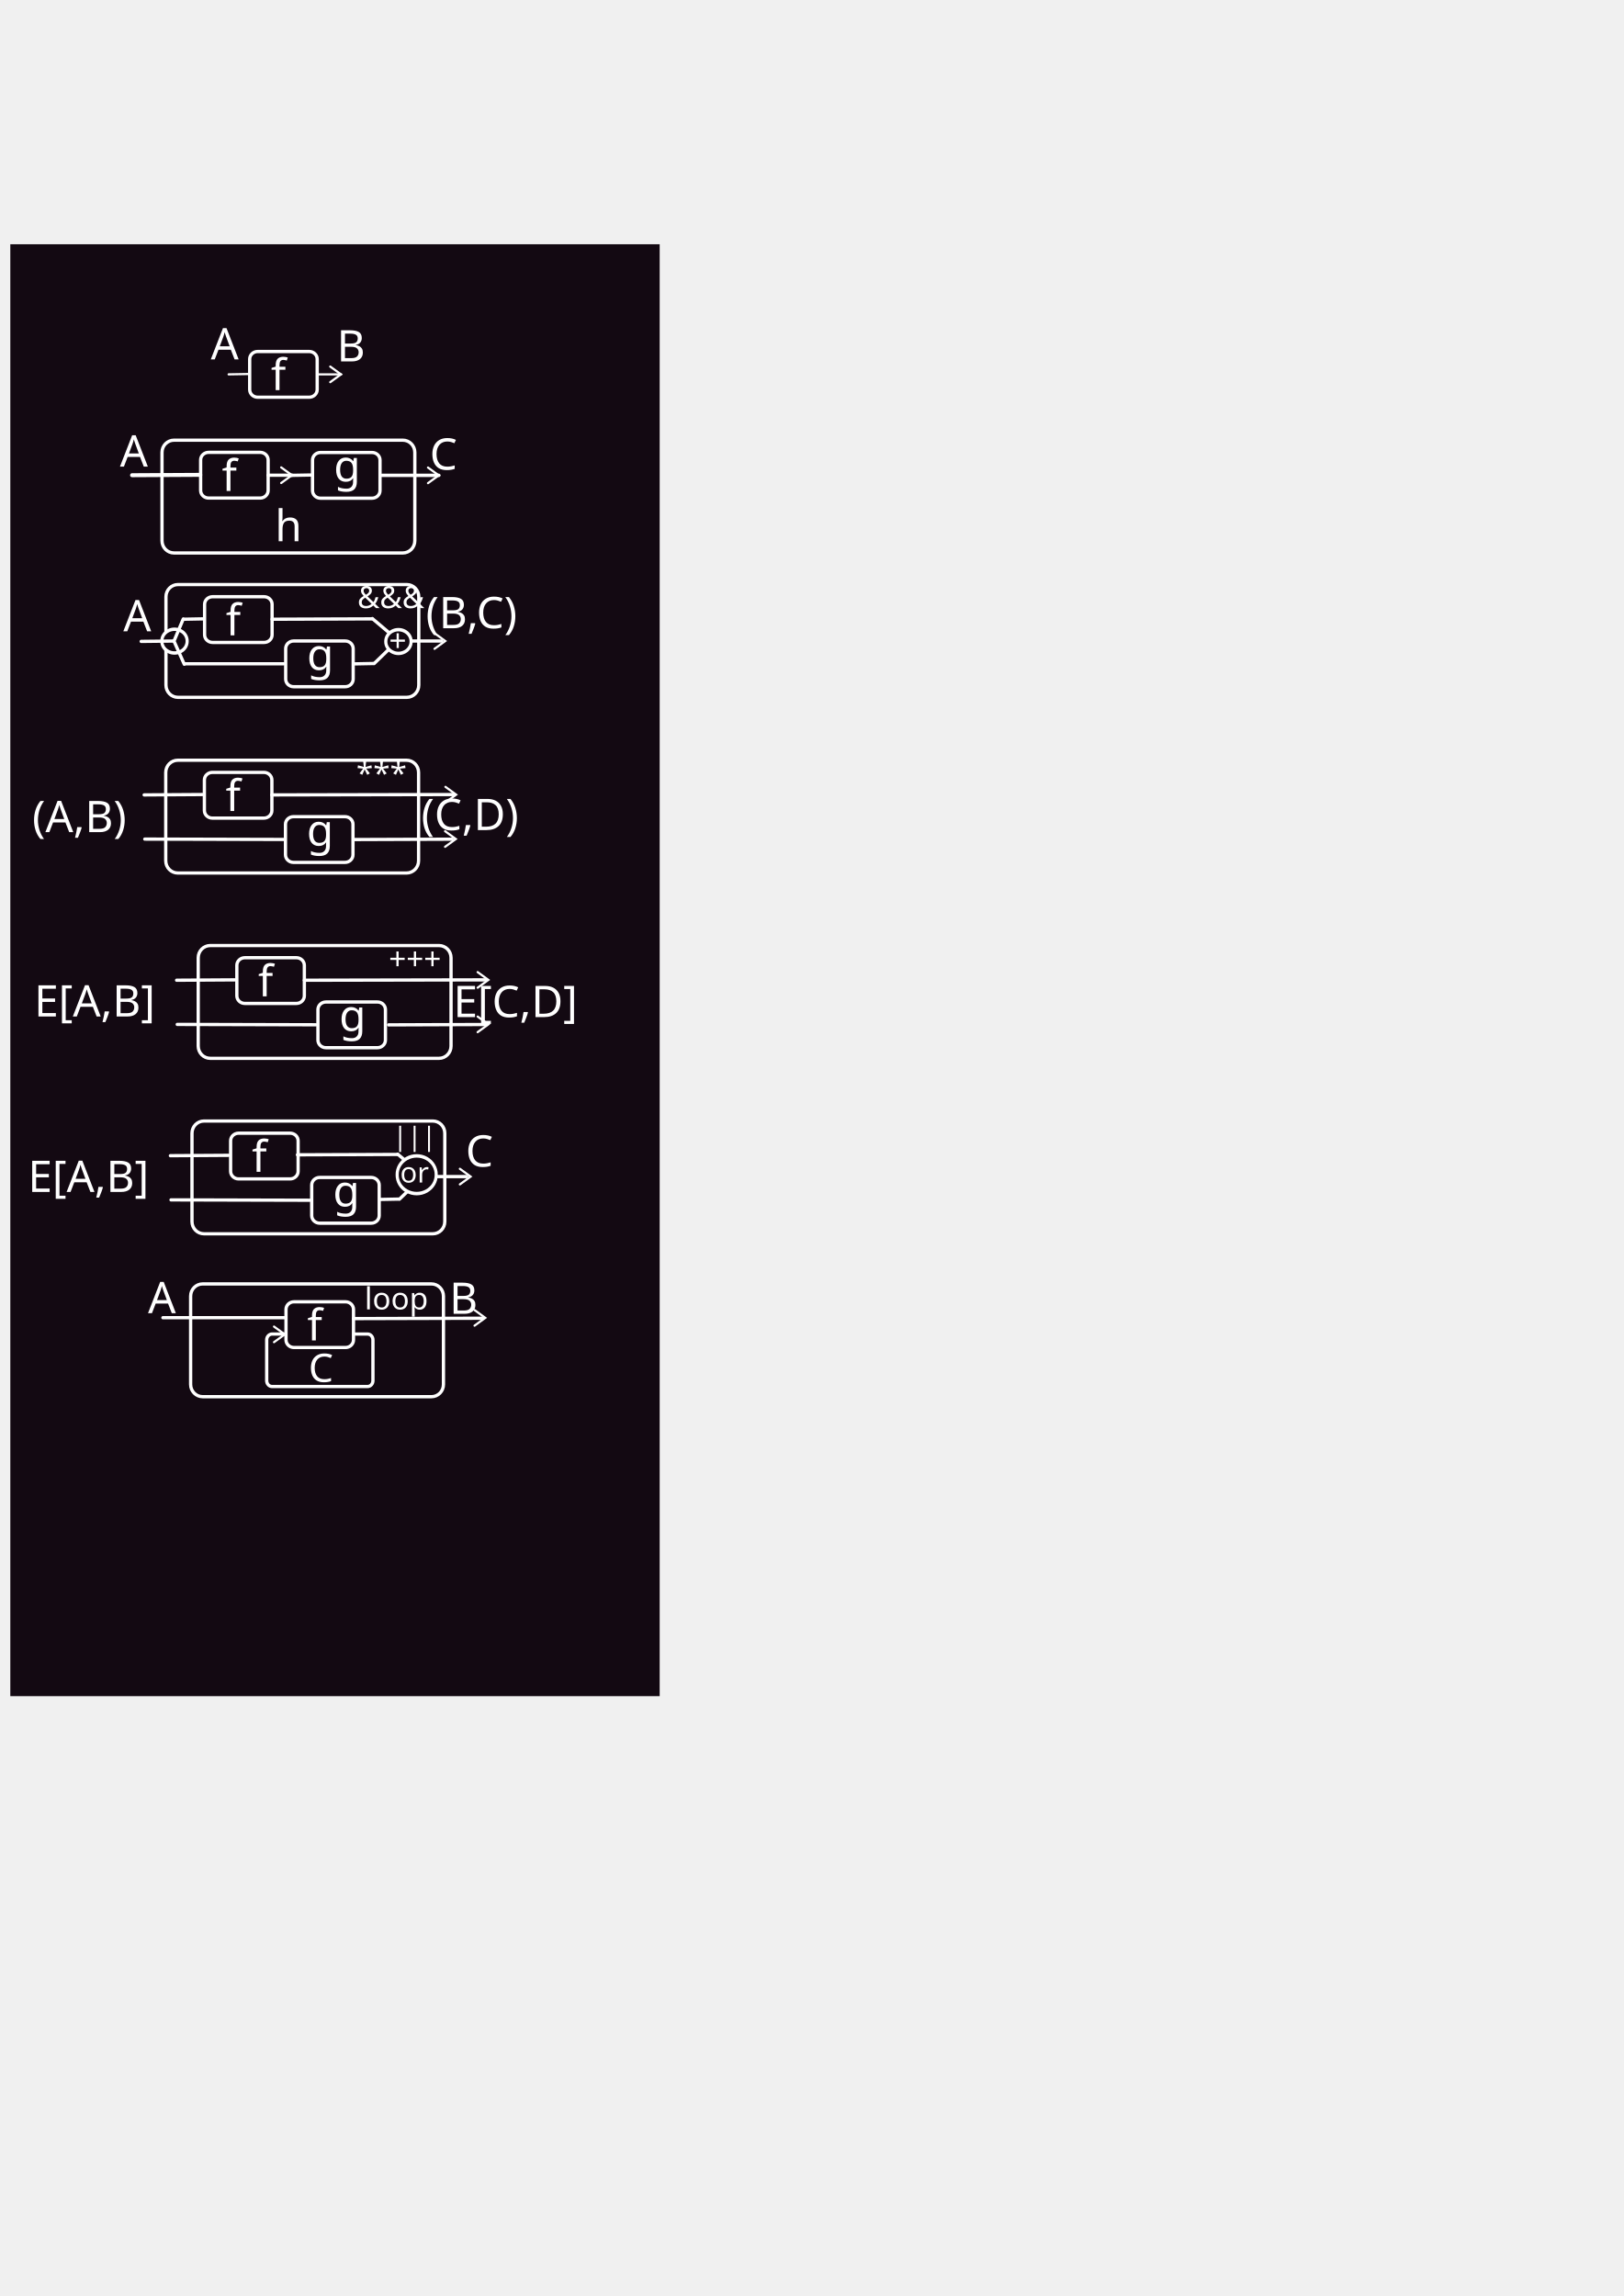
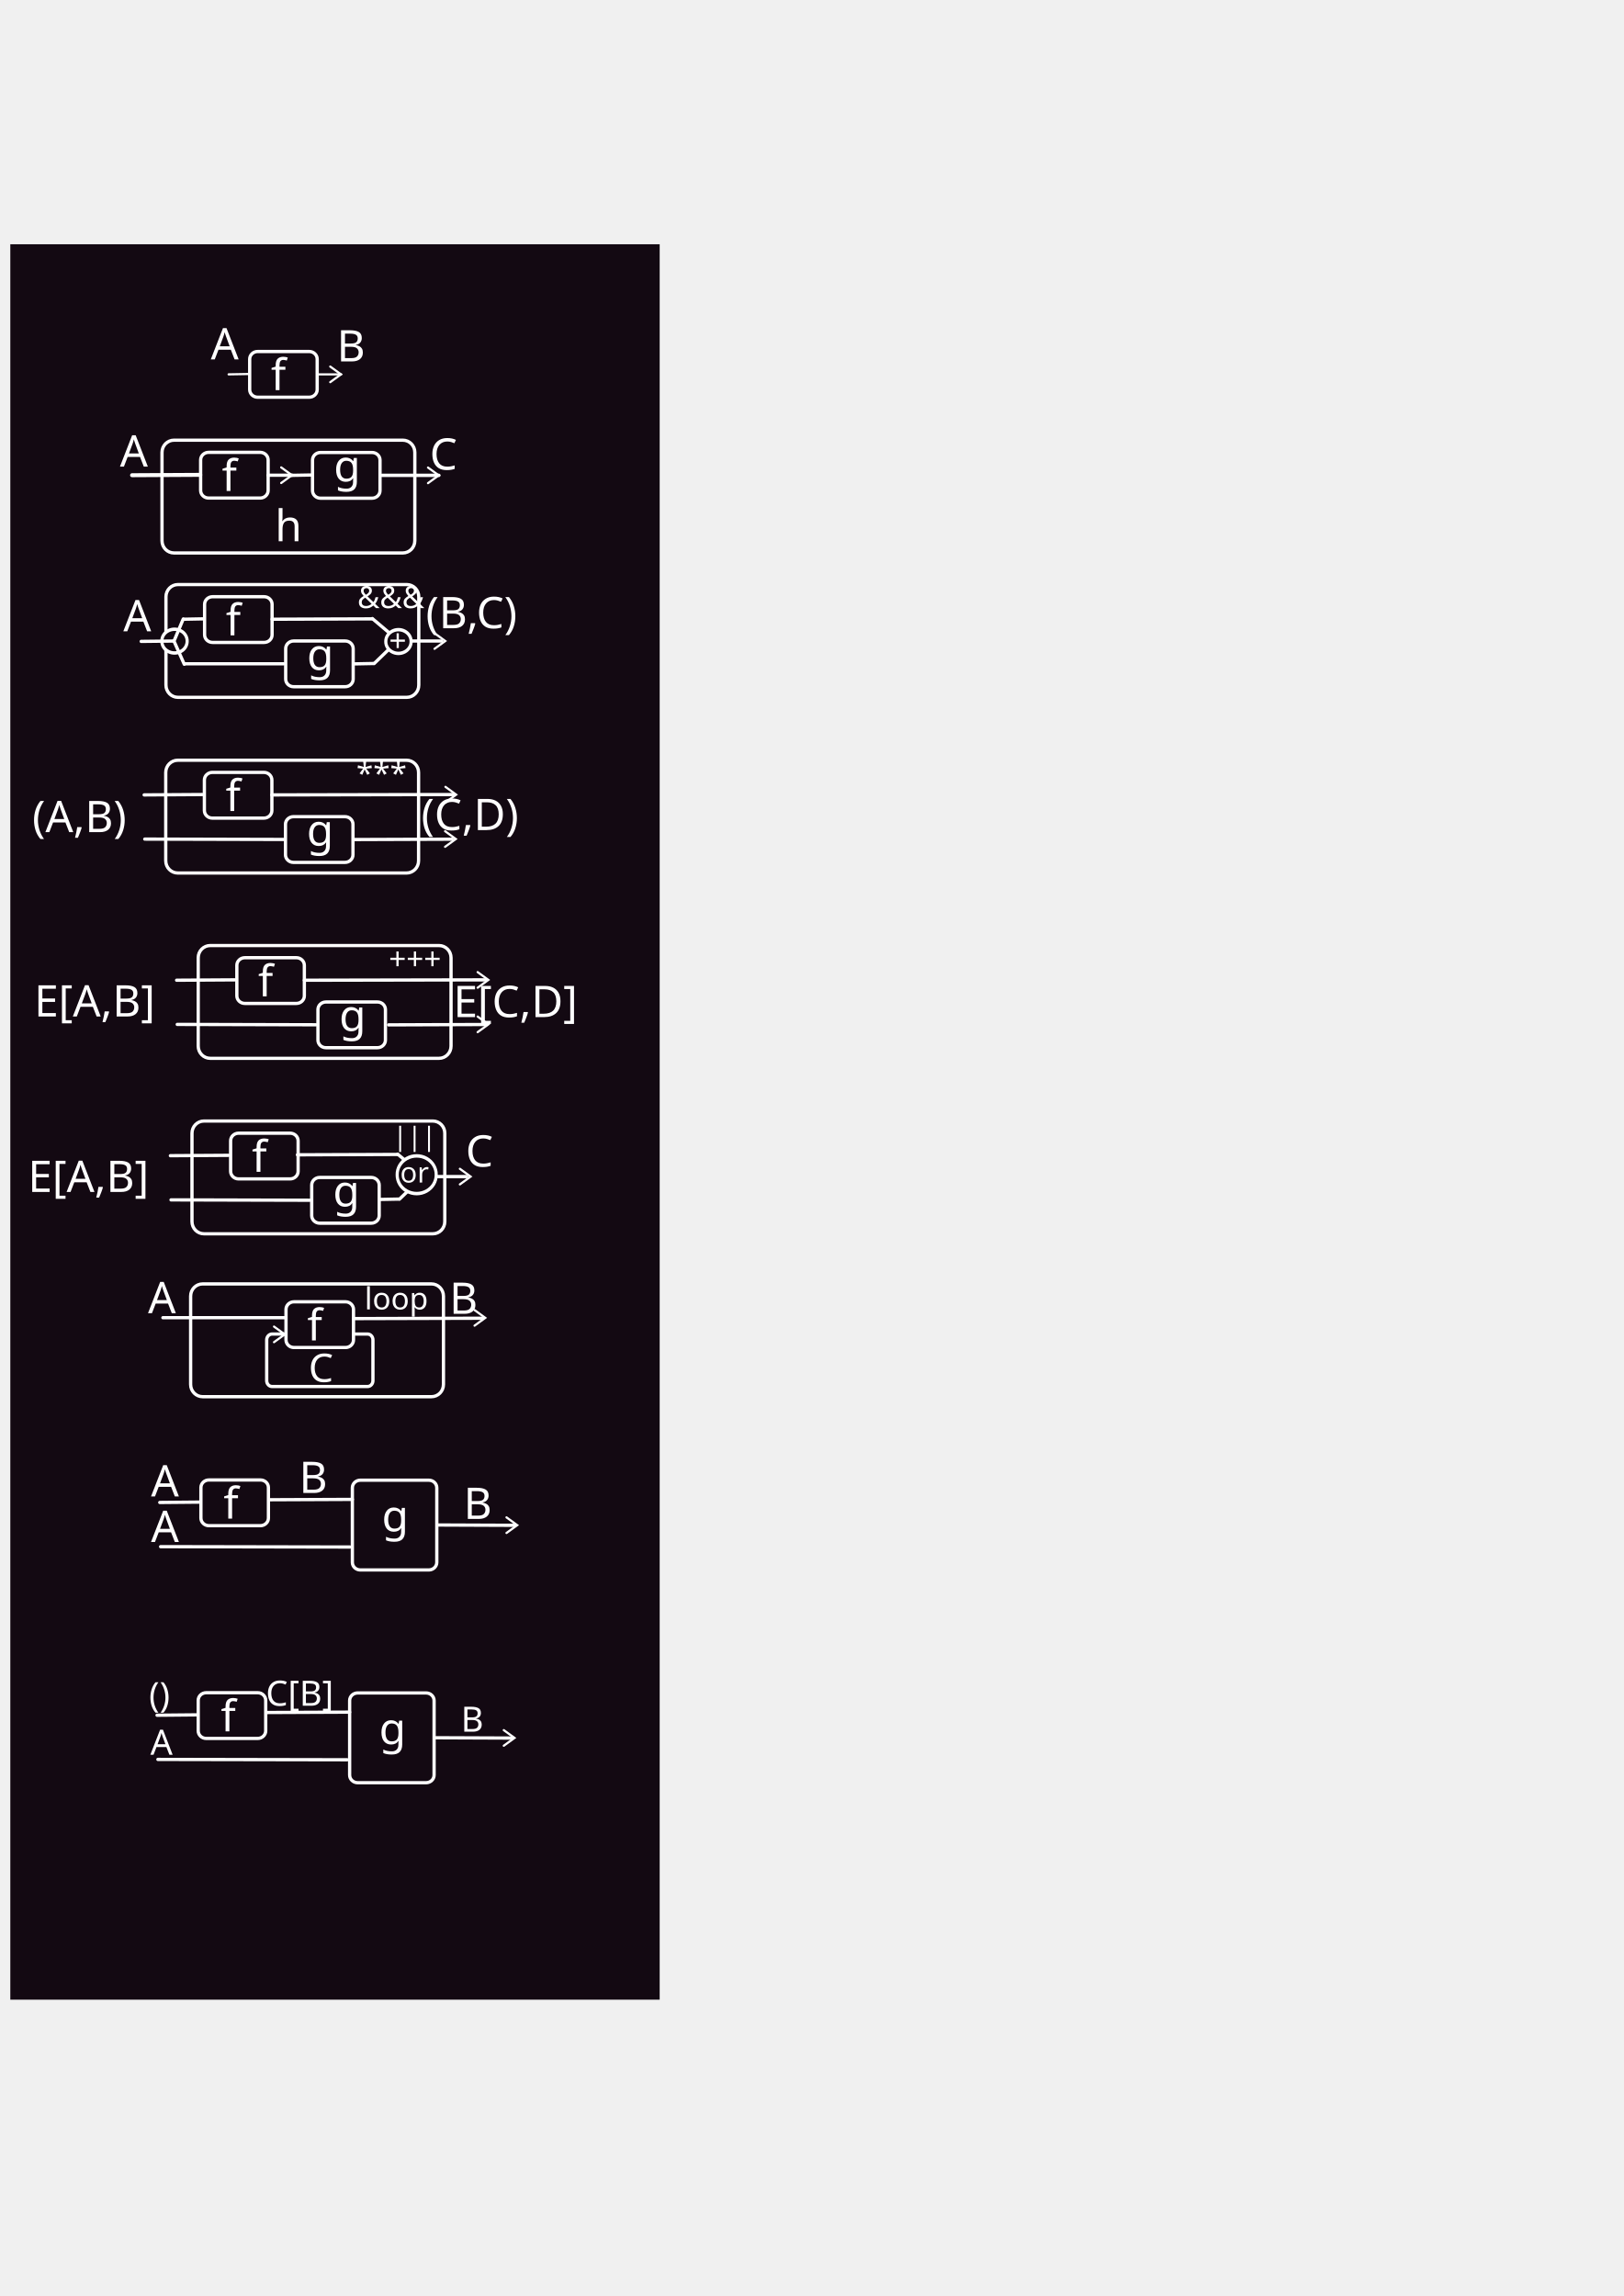
<svg xmlns="http://www.w3.org/2000/svg" width="744.094" height="1052.362" id="svg2" version="1.1">
  <defs id="defs4" />
  <g id="layer1">
-     <rect style="fill:#130912;fill-opacity:1" id="rect3038" width="297.581" height="665.453" x="4.727" y="111.955" />
+     <rect style="fill:#130912;fill-opacity:1" id="rect3038" width="297.581" height="804.584" x="4.727" y="111.955" />
    <rect style="fill:#130912;fill-opacity:1;stroke:#ffffff;stroke-width:1.5;stroke-linecap:round;stroke-miterlimit:4;stroke-opacity:1;stroke-dasharray:none" id="rect4549" width="30.934" height="20.955" x="114.421" y="161.109" ry="3.493" rx="3.659" />
    <path style="fill:none;stroke:#ffffff;stroke-width:1px;stroke-linecap:round;stroke-linejoin:miter;stroke-opacity:1" d="M 104.775,171.586 114.255,171.42" id="path4551" />
    <path style="fill:none;stroke:#ffffff;stroke-width:1px;stroke-linecap:round;stroke-linejoin:miter;stroke-opacity:1" d="m 145.355,171.586 10.976,0" id="path4553" />
    <path style="fill:none;stroke:#ffffff;stroke-width:1px;stroke-linecap:round;stroke-linejoin:miter;stroke-opacity:1" d="m 151.342,168.011 4.906,3.576 -4.906,3.576" id="path4557" />
    <text xml:space="preserve" style="font-size:20px;font-style:normal;font-variant:normal;font-stretch:normal;text-align:start;line-height:125%;letter-spacing:0px;word-spacing:0px;text-anchor:start;fill:#ffffff;fill-opacity:1;stroke:none;font-family:Hermit;-inkscape-font-specification:Hermit Semi-Light" x="124.15" y="178.821" id="text4559">
      <tspan id="tspan4561" x="124.15" y="178.821">f</tspan>
    </text>
    <rect style="fill:#130912;fill-opacity:1;stroke:#ffffff;stroke-width:1.5;stroke-linecap:round;stroke-miterlimit:4;stroke-opacity:1;stroke-dasharray:none" id="rect4549-0" width="30.934" height="20.955" x="91.944" y="207.33" ry="3.493" rx="3.659" />
    <path style="fill:none;stroke:#ffffff;stroke-width:1.816px;stroke-linecap:round;stroke-linejoin:miter;stroke-opacity:1" d="m 60.523,217.808 31.255,-0.166" id="path4551-2" />
    <path style="fill:none;stroke:#ffffff;stroke-width:1.5;stroke-linecap:round;stroke-linejoin:miter;stroke-opacity:1;stroke-miterlimit:4;stroke-dasharray:none" d="m 122.877,217.808 10.976,0" id="path4553-8" />
    <path style="fill:none;stroke:#ffffff;stroke-width:1px;stroke-linecap:round;stroke-linejoin:miter;stroke-opacity:1" d="m 128.864,214.232 4.906,3.576 -4.906,3.576" id="path4557-2" />
    <text xml:space="preserve" style="font-size:20px;font-style:normal;font-variant:normal;font-stretch:normal;text-align:start;line-height:125%;letter-spacing:0px;word-spacing:0px;text-anchor:start;fill:#ffffff;fill-opacity:1;stroke:none;font-family:Hermit;-inkscape-font-specification:Hermit Semi-Light" x="101.673" y="225.042" id="text4559-7">
      <tspan id="tspan4561-8" x="101.673" y="225.042">f</tspan>
    </text>
    <rect style="fill:#130912;fill-opacity:1;stroke:#ffffff;stroke-width:1.5;stroke-linecap:round;stroke-miterlimit:4;stroke-opacity:1;stroke-dasharray:none" id="rect4549-0-5" width="30.934" height="20.955" x="143.218" y="207.396" ry="3.493" rx="3.659" />
    <path style="fill:none;stroke:#ffffff;stroke-width:1.5;stroke-linecap:round;stroke-linejoin:miter;stroke-opacity:1;stroke-miterlimit:4;stroke-dasharray:none" d="m 133.572,217.874 9.48,-0.166" id="path4551-2-3" />
    <path style="fill:none;stroke:#ffffff;stroke-width:1.543px;stroke-linecap:round;stroke-linejoin:miter;stroke-opacity:1" d="m 174.99,217.874 26.138,0" id="path4553-8-8" />
    <path style="fill:none;stroke:#ffffff;stroke-width:1px;stroke-linecap:round;stroke-linejoin:miter;stroke-opacity:1" d="m 196.139,214.298 4.906,3.576 -4.906,3.576" id="path4557-2-6" />
    <text xml:space="preserve" style="font-size:20px;font-style:normal;font-variant:normal;font-stretch:normal;text-align:start;line-height:125%;letter-spacing:0px;word-spacing:0px;text-anchor:start;fill:#ffffff;fill-opacity:1;stroke:none;font-family:Hermit;-inkscape-font-specification:Hermit Semi-Light" x="152.947" y="220.638" id="text4559-7-0">
      <tspan id="tspan4561-8-1" x="152.947" y="220.638">g</tspan>
    </text>
    <path style="fill:none;stroke:#ffffff;stroke-width:1.5;stroke-linecap:round;stroke-miterlimit:4;stroke-opacity:1;stroke-dasharray:none" d="m 79.753,201.754 104.835,0 c 3.054,0 5.513,2.502 5.513,5.61 l 0,40.472 c 0,3.108 -2.459,5.61 -5.513,5.61 l -104.835,0 c -3.054,0 -5.513,-2.502 -5.513,-5.61 l 0,-40.472 c 0,-3.108 2.459,-5.61 5.513,-5.61 z" id="rect4549-0-6" />
    <text xml:space="preserve" style="font-size:20px;font-style:normal;font-variant:normal;font-stretch:normal;text-align:start;line-height:125%;letter-spacing:0px;word-spacing:0px;text-anchor:start;fill:#ffffff;fill-opacity:1;stroke:none;font-family:Hermit;-inkscape-font-specification:Hermit Semi-Light" x="126.016" y="248.081" id="text4559-7-8">
      <tspan id="tspan4561-8-4" x="126.016" y="248.081">h</tspan>
    </text>
    <rect style="fill:#130912;fill-opacity:1;stroke:#ffffff;stroke-width:1.5;stroke-linecap:round;stroke-miterlimit:4;stroke-opacity:1;stroke-dasharray:none" id="rect4549-0-9" width="30.934" height="20.955" x="93.755" y="273.504" ry="3.493" rx="3.659" />
    <text xml:space="preserve" style="font-size:20px;font-style:normal;font-variant:normal;font-stretch:normal;text-align:start;line-height:125%;letter-spacing:0px;word-spacing:0px;text-anchor:start;fill:#ffffff;fill-opacity:1;stroke:none;font-family:Hermit;-inkscape-font-specification:Hermit Semi-Light" x="103.485" y="291.216" id="text4559-7-86">
      <tspan id="tspan4561-8-2" x="103.485" y="291.216">f</tspan>
    </text>
    <rect style="fill:#130912;fill-opacity:1;stroke:#ffffff;stroke-width:1.5;stroke-linecap:round;stroke-miterlimit:4;stroke-opacity:1;stroke-dasharray:none" id="rect4549-0-5-4" width="30.934" height="20.955" x="130.918" y="293.797" ry="3.493" rx="3.659" />
    <path style="fill:none;stroke:#ffffff;stroke-width:1.5;stroke-linecap:round;stroke-linejoin:miter;stroke-miterlimit:4;stroke-opacity:1;stroke-dasharray:none" d="m 188.69,293.804 13.553,0" id="path4553-8-8-1" />
    <path style="fill:none;stroke:#ffffff;stroke-width:1px;stroke-linecap:round;stroke-linejoin:miter;stroke-opacity:1" d="m 199.133,290.228 4.906,3.576 -4.906,3.576" id="path4557-2-6-8" />
    <text xml:space="preserve" style="font-size:20px;font-style:normal;font-variant:normal;font-stretch:normal;text-align:start;line-height:125%;letter-spacing:0px;word-spacing:0px;text-anchor:start;fill:#ffffff;fill-opacity:1;stroke:none;font-family:Hermit;-inkscape-font-specification:Hermit Semi-Light" x="140.647" y="307.038" id="text4559-7-0-5">
      <tspan id="tspan4561-8-1-6" x="140.647" y="307.038">g</tspan>
    </text>
    <path style="fill:none;stroke:#ffffff;stroke-width:1.5;stroke-linecap:round;stroke-miterlimit:4;stroke-opacity:1;stroke-dasharray:none" d="m 81.565,267.928 104.835,0 c 3.054,0 5.513,2.502 5.513,5.61 l 0,40.472 c 0,3.108 -2.459,5.61 -5.513,5.61 l -104.835,0 c -3.054,0 -5.513,-2.502 -5.513,-5.61 l 0,-40.472 c 0,-3.108 2.459,-5.61 5.513,-5.61 z" id="rect4549-0-6-5" />
    <path style="fill:none;stroke:#ffffff;stroke-width:1.5;stroke-linecap:round;stroke-linejoin:miter;stroke-miterlimit:4;stroke-opacity:1;stroke-dasharray:none" d="m 84.119,283.82 8.703,-0.166" id="path4551-2-4-9" />
    <path style="fill:none;stroke:#ffffff;stroke-width:1.5;stroke-linecap:round;stroke-linejoin:miter;stroke-miterlimit:4;stroke-opacity:1;stroke-dasharray:none" d="m 84.572,304.241 45.438,0" id="path4551-2-4-9-3" />
    <path style="fill:#130912;fill-opacity:1;stroke:#ffffff;stroke-width:1.198;stroke-linecap:round;stroke-miterlimit:4;stroke-opacity:1;stroke-dasharray:none" id="path3919-1" d="m 188.393,292.792 a 4.822,4.116 0 1 1 -9.643,0 4.822,4.116 0 1 1 9.643,0 z" transform="matrix(1.202406,0,0,1.30388,-140.7605,-87.91549)" />
    <path style="fill:none;stroke:#ffffff;stroke-width:1.5;stroke-linecap:round;stroke-linejoin:miter;stroke-miterlimit:4;stroke-opacity:1;stroke-dasharray:none" d="M 64.701,293.981 79.589,293.815" id="path4551-2-4" />
    <path style="fill:none;stroke:#ffffff;stroke-width:1.5;stroke-linecap:round;stroke-linejoin:miter;stroke-opacity:1;stroke-miterlimit:4;stroke-dasharray:none" d="m 84.436,304.435 -4.704,-10.584 4.234,-10.113" id="path3881" />
    <path style="fill:none;stroke:#ffffff;stroke-width:1.5;stroke-linecap:round;stroke-linejoin:miter;stroke-miterlimit:4;stroke-opacity:1;stroke-dasharray:none" d="m 124.694,283.82 45.809,-0.166" id="path4551-2-4-9-3-0" />
    <path style="fill:none;stroke:#ffffff;stroke-width:1.5;stroke-linecap:round;stroke-linejoin:miter;stroke-miterlimit:4;stroke-opacity:1;stroke-dasharray:none" d="m 162.538,304.283 8.52,-0.166" id="path4551-2-4-9-7" />
    <path style="fill:none;stroke:#ffffff;stroke-width:1.5;stroke-linecap:round;stroke-linejoin:miter;stroke-opacity:1;stroke-miterlimit:4;stroke-dasharray:none" d="M 171.465,304.135 182.442,293.491 170.634,283.513" id="path3921" />
    <path style="fill:#130912;stroke:#ffffff;stroke-width:1.198;stroke-linecap:round;stroke-miterlimit:4;stroke-opacity:1;stroke-dasharray:none;fill-opacity:1" id="path3919" d="m 188.393,292.792 a 4.822,4.116 0 1 1 -9.643,0 4.822,4.116 0 1 1 9.643,0 z" transform="matrix(1.202406,0,0,1.30388,-38.13195,-87.72311)" />
    <text xml:space="preserve" style="font-size:14px;font-style:normal;font-variant:normal;font-stretch:normal;text-align:start;line-height:125%;letter-spacing:0px;word-spacing:0px;text-anchor:start;fill:#ffffff;fill-opacity:1;stroke:none;font-family:Hermit;-inkscape-font-specification:Hermit Semi-Light" x="178.271" y="298.58" id="text4559-7-0-5-3">
      <tspan id="tspan4561-8-1-6-5" x="178.271" y="298.58">+</tspan>
    </text>
    <text xml:space="preserve" style="font-size:20px;font-style:normal;font-variant:normal;font-stretch:normal;text-align:start;line-height:125%;letter-spacing:0px;word-spacing:0px;text-anchor:start;fill:#ffffff;fill-opacity:1;stroke:none;font-family:Hermit;-inkscape-font-specification:Hermit Semi-Light" x="56.517" y="289.356" id="text4559-7-86-1">
      <tspan id="tspan4561-8-2-9" x="56.517" y="289.356">A</tspan>
    </text>
    <text xml:space="preserve" style="font-size:20px;font-style:normal;font-variant:normal;font-stretch:normal;text-align:start;line-height:125%;letter-spacing:0px;word-spacing:0px;text-anchor:start;fill:#ffffff;fill-opacity:1;stroke:none;font-family:Hermit;-inkscape-font-specification:Hermit Semi-Light" x="195.159" y="287.944" id="text4559-7-86-1-6">
      <tspan id="tspan4561-8-2-9-5" x="195.159" y="287.944">(B,C)</tspan>
    </text>
    <text xml:space="preserve" style="font-size:20px;font-style:normal;font-variant:normal;font-stretch:normal;text-align:start;line-height:125%;letter-spacing:0px;word-spacing:0px;text-anchor:start;fill:#ffffff;fill-opacity:1;stroke:none;font-family:Hermit;-inkscape-font-specification:Hermit Semi-Light" x="54.981" y="213.857" id="text4559-7-86-1-4">
      <tspan id="tspan4561-8-2-9-1" x="54.981" y="213.857">A</tspan>
    </text>
    <text xml:space="preserve" style="font-size:20px;font-style:normal;font-variant:normal;font-stretch:normal;text-align:start;line-height:125%;letter-spacing:0px;word-spacing:0px;text-anchor:start;fill:#ffffff;fill-opacity:1;stroke:none;font-family:Hermit;-inkscape-font-specification:Hermit Semi-Light" x="196.922" y="215.268" id="text4559-7-86-1-4-0">
      <tspan id="tspan4561-8-2-9-1-3" x="196.922" y="215.268">C</tspan>
    </text>
    <rect style="fill:#130912;fill-opacity:1;stroke:#ffffff;stroke-width:1.5;stroke-linecap:round;stroke-miterlimit:4;stroke-opacity:1;stroke-dasharray:none" id="rect4549-0-9-0" width="30.934" height="20.955" x="93.659" y="354.025" ry="3.493" rx="3.659" />
    <text xml:space="preserve" style="font-size:20px;font-style:normal;font-variant:normal;font-stretch:normal;text-align:start;line-height:125%;letter-spacing:0px;word-spacing:0px;text-anchor:start;fill:#ffffff;fill-opacity:1;stroke:none;font-family:Hermit;-inkscape-font-specification:Hermit Semi-Light" x="103.388" y="371.737" id="text4559-7-86-0">
      <tspan id="tspan4561-8-2-3" x="103.388" y="371.737">f</tspan>
    </text>
    <rect style="fill:#130912;fill-opacity:1;stroke:#ffffff;stroke-width:1.5;stroke-linecap:round;stroke-miterlimit:4;stroke-opacity:1;stroke-dasharray:none" id="rect4549-0-5-4-4" width="30.934" height="20.955" x="130.822" y="374.318" ry="3.493" rx="3.659" />
    <path style="fill:none;stroke:#ffffff;stroke-width:1px;stroke-linecap:round;stroke-linejoin:miter;stroke-opacity:1" d="m 204.135,360.648 4.906,3.576 -4.906,3.576" id="path4557-2-6-8-5" />
    <text xml:space="preserve" style="font-size:20px;font-style:normal;font-variant:normal;font-stretch:normal;text-align:start;line-height:125%;letter-spacing:0px;word-spacing:0px;text-anchor:start;fill:#ffffff;fill-opacity:1;stroke:none;font-family:Hermit;-inkscape-font-specification:Hermit Semi-Light" x="140.551" y="387.56" id="text4559-7-0-5-0">
      <tspan id="tspan4561-8-1-6-7" x="140.551" y="387.56">g</tspan>
    </text>
    <path style="fill:none;stroke:#ffffff;stroke-width:1.5;stroke-linecap:round;stroke-miterlimit:4;stroke-opacity:1;stroke-dasharray:none" d="m 81.469,348.449 104.835,0 c 3.054,0 5.513,2.502 5.513,5.61 l 0,40.472 c 0,3.108 -2.459,5.61 -5.513,5.61 l -104.835,0 c -3.054,0 -5.513,-2.502 -5.513,-5.61 l 0,-40.472 c 0,-3.108 2.459,-5.61 5.513,-5.61 z" id="rect4549-0-6-5-6" />
    <path style="fill:none;stroke:#ffffff;stroke-width:1.5;stroke-linecap:round;stroke-linejoin:miter;stroke-miterlimit:4;stroke-opacity:1;stroke-dasharray:none" d="m 66.062,364.342 26.664,-0.166" id="path4551-2-4-9-1" />
    <path style="fill:none;stroke:#ffffff;stroke-width:1.5;stroke-linecap:round;stroke-linejoin:miter;stroke-miterlimit:4;stroke-opacity:1;stroke-dasharray:none" d="m 66.348,384.596 63.566,0.166" id="path4551-2-4-9-3-7" />
    <path style="fill:none;stroke:#ffffff;stroke-width:1.5;stroke-linecap:round;stroke-linejoin:miter;stroke-miterlimit:4;stroke-opacity:1;stroke-dasharray:none" d="m 124.598,364.342 83.064,-0.166" id="path4551-2-4-9-3-0-5" />
    <path style="fill:none;stroke:#ffffff;stroke-width:1.5;stroke-linecap:round;stroke-linejoin:miter;stroke-miterlimit:4;stroke-opacity:1;stroke-dasharray:none" d="m 162.442,384.804 44.74,-0.166" id="path4551-2-4-9-7-8" />
    <text xml:space="preserve" style="font-size:20px;font-style:normal;font-variant:normal;font-stretch:normal;text-align:start;line-height:125%;letter-spacing:0px;word-spacing:0px;text-anchor:start;fill:#ffffff;fill-opacity:1;stroke:none;font-family:Hermit;-inkscape-font-specification:Hermit Semi-Light" x="14.8" y="381.402" id="text4559-7-86-1-9">
      <tspan id="tspan4561-8-2-9-4" x="14.8" y="381.402">(A,B)</tspan>
    </text>
    <text xml:space="preserve" style="font-size:20px;font-style:normal;font-variant:normal;font-stretch:normal;text-align:start;line-height:125%;letter-spacing:0px;word-spacing:0px;text-anchor:start;fill:#ffffff;fill-opacity:1;stroke:none;font-family:Hermit;-inkscape-font-specification:Hermit Semi-Light" x="193.063" y="380.466" id="text4559-7-86-1-6-6">
      <tspan id="tspan4561-8-2-9-5-0" x="193.063" y="380.466">(C,D)</tspan>
    </text>
    <text xml:space="preserve" style="font-size:14px;font-style:normal;font-variant:normal;font-stretch:normal;text-align:start;line-height:125%;letter-spacing:0px;word-spacing:0px;text-anchor:start;fill:#ffffff;fill-opacity:1;stroke:none;font-family:Hermit;-inkscape-font-specification:Hermit Semi-Light" x="163.289" y="359.482" id="text4559-7-86-0-5">
      <tspan id="tspan4561-8-2-3-4" x="163.289" y="359.482">***</tspan>
    </text>
    <text xml:space="preserve" style="font-size:14px;font-style:normal;font-variant:normal;font-stretch:normal;text-align:start;line-height:125%;letter-spacing:0px;word-spacing:0px;text-anchor:start;fill:#ffffff;fill-opacity:1;stroke:none;font-family:Hermit;-inkscape-font-specification:Hermit Semi-Light" x="163.748" y="278.721" id="text4559-7-86-0-5-7">
      <tspan id="tspan4561-8-2-3-4-1" x="163.748" y="278.721">&amp;&amp;&amp;</tspan>
    </text>
    <rect style="fill:none;stroke:none;stroke-width:1.5;stroke-linecap:round;stroke-miterlimit:4;stroke-opacity:1;stroke-dasharray:4.5, 4.5;stroke-dashoffset:0" id="rect4717" width="247.927" height="63.464" x="14.713" y="262.004" />
    <rect style="fill:none;stroke:none;stroke-width:1.5;stroke-linecap:round;stroke-miterlimit:4;stroke-opacity:1;stroke-dasharray:4.5, 4.5;stroke-dashoffset:0" id="rect4717-8" width="247.927" height="63.464" x="14.823" y="342.284" />
    <rect style="fill:#130912;fill-opacity:1;stroke:#ffffff;stroke-width:1.5;stroke-linecap:round;stroke-miterlimit:4;stroke-opacity:1;stroke-dasharray:none" id="rect4549-0-9-0-9" width="30.934" height="20.955" x="108.538" y="438.963" ry="3.493" rx="3.659" />
    <text xml:space="preserve" style="font-size:20px;font-style:normal;font-variant:normal;font-stretch:normal;text-align:start;line-height:125%;letter-spacing:0px;word-spacing:0px;text-anchor:start;fill:#ffffff;fill-opacity:1;stroke:none;font-family:Hermit;-inkscape-font-specification:Hermit Semi-Light" x="118.267" y="456.675" id="text4559-7-86-0-8">
      <tspan id="tspan4561-8-2-3-9" x="118.267" y="456.675">f</tspan>
    </text>
    <rect style="fill:#130912;fill-opacity:1;stroke:#ffffff;stroke-width:1.5;stroke-linecap:round;stroke-miterlimit:4;stroke-opacity:1;stroke-dasharray:none" id="rect4549-0-5-4-4-8" width="30.934" height="20.955" x="145.7" y="459.255" ry="3.493" rx="3.659" />
    <path style="fill:none;stroke:#ffffff;stroke-width:1px;stroke-linecap:round;stroke-linejoin:miter;stroke-opacity:1" d="m 218.884,465.935 4.906,3.576 -4.906,3.576" id="path4557-2-6-8-5-4" />
    <text xml:space="preserve" style="font-size:20px;font-style:normal;font-variant:normal;font-stretch:normal;text-align:start;line-height:125%;letter-spacing:0px;word-spacing:0px;text-anchor:start;fill:#ffffff;fill-opacity:1;stroke:none;font-family:Hermit;-inkscape-font-specification:Hermit Semi-Light" x="155.429" y="472.497" id="text4559-7-0-5-0-0">
      <tspan id="tspan4561-8-1-6-7-4" x="155.429" y="472.497">g</tspan>
    </text>
    <path style="fill:none;stroke:#ffffff;stroke-width:1.5;stroke-linecap:round;stroke-miterlimit:4;stroke-opacity:1;stroke-dasharray:none" d="m 96.347,433.386 104.835,0 c 3.054,0 5.513,2.502 5.513,5.61 l 0,40.472 c 0,3.108 -2.459,5.61 -5.513,5.61 l -104.835,0 c -3.054,0 -5.513,-2.502 -5.513,-5.61 l 0,-40.472 c 0,-3.108 2.459,-5.61 5.513,-5.61 z" id="rect4549-0-6-5-6-2" />
    <path style="fill:none;stroke:#ffffff;stroke-width:1.5;stroke-linecap:round;stroke-linejoin:miter;stroke-miterlimit:4;stroke-opacity:1;stroke-dasharray:none" d="m 80.94,449.279 26.664,-0.166" id="path4551-2-4-9-1-2" />
    <path style="fill:none;stroke:#ffffff;stroke-width:1.5;stroke-linecap:round;stroke-linejoin:miter;stroke-miterlimit:4;stroke-opacity:1;stroke-dasharray:none" d="m 81.227,469.534 63.566,0.166" id="path4551-2-4-9-3-7-3" />
    <path style="fill:none;stroke:#ffffff;stroke-width:1.5;stroke-linecap:round;stroke-linejoin:miter;stroke-miterlimit:4;stroke-opacity:1;stroke-dasharray:none" d="m 139.476,449.279 83.359,-0.166" id="path4551-2-4-9-3-0-5-7" />
    <path style="fill:none;stroke:#ffffff;stroke-width:1.5;stroke-linecap:round;stroke-linejoin:miter;stroke-miterlimit:4;stroke-opacity:1;stroke-dasharray:none" d="m 178.097,469.741 44.959,-0.166" id="path4551-2-4-9-7-8-7" />
    <text xml:space="preserve" style="font-size:20px;font-style:normal;font-variant:normal;font-stretch:normal;text-align:start;line-height:125%;letter-spacing:0px;word-spacing:0px;text-anchor:start;fill:#ffffff;fill-opacity:1;stroke:none;font-family:Hermit;-inkscape-font-specification:Hermit Semi-Light" x="15.678" y="465.9" id="text4559-7-86-1-9-7">
      <tspan id="tspan4561-8-2-9-4-1" x="15.678" y="465.9">E[A,B]</tspan>
    </text>
    <text xml:space="preserve" style="font-size:20px;font-style:normal;font-variant:normal;font-stretch:normal;text-align:start;line-height:125%;letter-spacing:0px;word-spacing:0px;text-anchor:start;fill:#ffffff;fill-opacity:1;stroke:none;font-family:Hermit;-inkscape-font-specification:Hermit Semi-Light" x="207.767" y="466.18" id="text4559-7-86-1-6-6-7">
      <tspan id="tspan4561-8-2-9-5-0-4" x="207.767" y="466.18">E[C,D]</tspan>
    </text>
    <text xml:space="preserve" style="font-size:14px;font-style:normal;font-variant:normal;font-stretch:normal;text-align:start;line-height:125%;letter-spacing:0px;word-spacing:0px;text-anchor:start;fill:#ffffff;fill-opacity:1;stroke:none;font-family:Hermit;-inkscape-font-specification:Hermit Semi-Light" x="178.167" y="444.419" id="text4559-7-86-0-5-5">
      <tspan id="tspan4561-8-2-3-4-7" x="178.167" y="444.419">+++</tspan>
    </text>
    <rect style="fill:none;stroke:none" id="rect4717-8-5" width="272.082" height="63.464" x="15.701" y="427.221" />
    <path style="fill:none;stroke:#ffffff;stroke-width:1px;stroke-linecap:round;stroke-linejoin:miter;stroke-opacity:1" d="m 203.969,380.981 4.906,3.576 -4.906,3.576" id="path4557-2-6-8-5-3" />
    <path style="fill:none;stroke:#ffffff;stroke-width:1px;stroke-linecap:round;stroke-linejoin:miter;stroke-opacity:1" d="m 218.889,445.563 4.906,3.576 -4.906,3.576" id="path4557-2-6-8-5-4-4" />
    <text xml:space="preserve" style="font-size:20px;font-style:normal;font-variant:normal;font-stretch:normal;text-align:start;line-height:125%;letter-spacing:0px;word-spacing:0px;text-anchor:start;fill:#ffffff;fill-opacity:1;stroke:none;font-family:Hermit;-inkscape-font-specification:Hermit Semi-Light" x="96.602" y="164.732" id="text4559-7-86-1-4-05">
      <tspan id="tspan4561-8-2-9-1-2" x="96.602" y="164.732">A</tspan>
    </text>
    <text xml:space="preserve" style="font-size:20px;font-style:normal;font-variant:normal;font-stretch:normal;text-align:start;line-height:125%;letter-spacing:0px;word-spacing:0px;text-anchor:start;fill:#ffffff;fill-opacity:1;stroke:none;font-family:Hermit;-inkscape-font-specification:Hermit Semi-Light" x="154.359" y="165.658" id="text4559-7-86-1-4-02">
      <tspan id="tspan4561-8-2-9-1-1" x="154.359" y="165.658">B</tspan>
    </text>
    <rect style="fill:#130912;fill-opacity:1;stroke:#ffffff;stroke-width:1.5;stroke-linecap:round;stroke-miterlimit:4;stroke-opacity:1;stroke-dasharray:none" id="rect4549-0-9-0-9-1" width="30.934" height="20.955" x="105.683" y="519.39" ry="3.493" rx="3.659" />
    <text xml:space="preserve" style="font-size:20px;font-style:normal;font-variant:normal;font-stretch:normal;text-align:start;line-height:125%;letter-spacing:0px;word-spacing:0px;text-anchor:start;fill:#ffffff;fill-opacity:1;stroke:none;font-family:Hermit;-inkscape-font-specification:Hermit Semi-Light" x="115.412" y="537.102" id="text4559-7-86-0-8-3">
      <tspan id="tspan4561-8-2-3-9-1" x="115.412" y="537.102">f</tspan>
    </text>
    <rect style="fill:#130912;fill-opacity:1;stroke:#ffffff;stroke-width:1.5;stroke-linecap:round;stroke-miterlimit:4;stroke-opacity:1;stroke-dasharray:none" id="rect4549-0-5-4-4-8-2" width="30.934" height="20.955" x="142.845" y="539.683" ry="3.493" rx="3.659" />
    <text xml:space="preserve" style="font-size:20px;font-style:normal;font-variant:normal;font-stretch:normal;text-align:start;line-height:125%;letter-spacing:0px;word-spacing:0px;text-anchor:start;fill:#ffffff;fill-opacity:1;stroke:none;font-family:Hermit;-inkscape-font-specification:Hermit Semi-Light" x="152.575" y="552.924" id="text4559-7-0-5-0-0-4">
      <tspan id="tspan4561-8-1-6-7-4-7" x="152.575" y="552.924">g</tspan>
    </text>
    <path style="fill:none;stroke:#ffffff;stroke-width:1.5;stroke-linecap:round;stroke-miterlimit:4;stroke-opacity:1;stroke-dasharray:none" d="m 93.492,513.814 104.835,0 c 3.054,0 5.513,2.502 5.513,5.61 l 0,40.472 c 0,3.108 -2.459,5.61 -5.513,5.61 l -104.835,0 c -3.054,0 -5.513,-2.502 -5.513,-5.61 l 0,-40.472 c 0,-3.108 2.459,-5.61 5.513,-5.61 z" id="rect4549-0-6-5-6-2-1" />
    <path style="fill:none;stroke:#ffffff;stroke-width:1.5;stroke-linecap:round;stroke-linejoin:miter;stroke-miterlimit:4;stroke-opacity:1;stroke-dasharray:none" d="m 78.085,529.706 26.664,-0.166" id="path4551-2-4-9-1-2-6" />
    <path style="fill:none;stroke:#ffffff;stroke-width:1.5;stroke-linecap:round;stroke-linejoin:miter;stroke-miterlimit:4;stroke-opacity:1;stroke-dasharray:none" d="m 78.372,549.961 63.566,0.166" id="path4551-2-4-9-3-7-3-2" />
    <text xml:space="preserve" style="font-size:20px;font-style:normal;font-variant:normal;font-stretch:normal;text-align:start;line-height:125%;letter-spacing:0px;word-spacing:0px;text-anchor:start;fill:#ffffff;fill-opacity:1;stroke:none;font-family:Hermit;-inkscape-font-specification:Hermit Semi-Light" x="12.823" y="546.327" id="text4559-7-86-1-9-7-9">
      <tspan id="tspan4561-8-2-9-4-1-1" x="12.823" y="546.327">E[A,B]</tspan>
    </text>
    <text xml:space="preserve" style="font-size:12px;font-style:normal;font-variant:normal;font-stretch:normal;text-align:start;line-height:125%;letter-spacing:0px;word-spacing:0px;text-anchor:start;fill:#ffffff;fill-opacity:1;stroke:none;font-family:Hermit;-inkscape-font-specification:Hermit Semi-Light" x="180.062" y="525.104" id="text4559-7-86-0-5-5-0">
      <tspan id="tspan4561-8-2-3-4-7-4" x="180.062" y="525.104">|||</tspan>
    </text>
    <rect style="fill:none;stroke:none" id="rect4717-8-5-5" width="272.082" height="63.464" x="12.847" y="507.648" />
    <path style="fill:none;stroke:#ffffff;stroke-width:1.5;stroke-linecap:round;stroke-linejoin:miter;stroke-miterlimit:4;stroke-opacity:1;stroke-dasharray:none" d="m 200.309,539.287 13.553,0" id="path4553-8-8-1-8" />
    <path style="fill:none;stroke:#ffffff;stroke-width:1px;stroke-linecap:round;stroke-linejoin:miter;stroke-opacity:1" d="m 210.752,535.711 4.906,3.576 -4.906,3.576" id="path4557-2-6-8-1" />
    <path style="fill:none;stroke:#ffffff;stroke-width:1.5;stroke-linecap:round;stroke-linejoin:miter;stroke-miterlimit:4;stroke-opacity:1;stroke-dasharray:none" d="m 136.313,529.303 45.809,-0.166" id="path4551-2-4-9-3-0-3" />
    <path style="fill:none;stroke:#ffffff;stroke-width:1.5;stroke-linecap:round;stroke-linejoin:miter;stroke-miterlimit:4;stroke-opacity:1;stroke-dasharray:none" d="m 174.157,549.765 8.52,-0.166" id="path4551-2-4-9-7-1" />
    <path style="fill:none;stroke:#ffffff;stroke-width:1.5;stroke-linecap:round;stroke-linejoin:miter;stroke-miterlimit:4;stroke-opacity:1;stroke-dasharray:none" d="M 183.084,549.618 194.06,538.974 182.252,528.995" id="path3921-2" />
    <path style="fill:#130912;fill-opacity:1;stroke:#ffffff;stroke-width:0.766;stroke-linecap:round;stroke-miterlimit:4;stroke-opacity:1;stroke-dasharray:none" id="path3919-2" d="m 188.393,292.792 a 4.822,4.116 0 1 1 -9.643,0 4.822,4.116 0 1 1 9.643,0 z" transform="matrix(1.8553,0,0,2.068699,-149.6267,-67.2603)" />
    <text xml:space="preserve" style="font-size:13px;font-style:normal;font-variant:normal;font-stretch:normal;text-align:start;line-height:125%;letter-spacing:0px;word-spacing:0px;text-anchor:start;fill:#ffffff;fill-opacity:1;stroke:none;font-family:Hermit;-inkscape-font-specification:Hermit Semi-Light" x="183.347" y="542.005" id="text4559-7-86-0-8-3-9">
      <tspan id="tspan4561-8-2-3-9-1-6" x="183.347" y="542.005">or</tspan>
    </text>
    <text xml:space="preserve" style="font-size:20px;font-style:normal;font-variant:normal;font-stretch:normal;text-align:start;line-height:125%;letter-spacing:0px;word-spacing:0px;text-anchor:start;fill:#ffffff;fill-opacity:1;stroke:none;font-family:Hermit;-inkscape-font-specification:Hermit Semi-Light" x="213.395" y="534.707" id="text4559-7-86-1-4-0-9">
      <tspan id="tspan4561-8-2-9-1-3-7" x="213.395" y="534.707">C</tspan>
    </text>
    <rect style="fill:none;stroke:#ffffff;stroke-width:1.5;stroke-linecap:round;stroke-miterlimit:4;stroke-opacity:1;stroke-dasharray:none" id="rect4549-0-9-9-8" width="48.682" height="24.056" x="122.221" y="611.448" ry="2.692" rx="2.464" />
    <rect style="fill:#130912;fill-opacity:1;stroke:#ffffff;stroke-width:1.5;stroke-linecap:round;stroke-miterlimit:4;stroke-opacity:1;stroke-dasharray:none" id="rect4549-0-9-9" width="30.934" height="20.955" x="131.065" y="596.675" ry="3.493" rx="3.659" />
    <text xml:space="preserve" style="font-size:20px;font-style:normal;font-variant:normal;font-stretch:normal;text-align:start;line-height:125%;letter-spacing:0px;word-spacing:0px;text-anchor:start;fill:#ffffff;fill-opacity:1;stroke:none;font-family:Hermit;-inkscape-font-specification:Hermit Semi-Light" x="140.794" y="614.387" id="text4559-7-86-3">
      <tspan id="tspan4561-8-2-5" x="140.794" y="614.387">f</tspan>
    </text>
    <path style="fill:none;stroke:#ffffff;stroke-width:1px;stroke-linecap:round;stroke-linejoin:miter;stroke-opacity:1" d="m 217.47,600.457 4.906,3.576 -4.906,3.576" id="path4557-2-6-8-0" />
    <path style="fill:none;stroke:#ffffff;stroke-width:1.5;stroke-linecap:round;stroke-miterlimit:4;stroke-opacity:1;stroke-dasharray:none" d="m 92.874,588.478 104.835,0 c 3.054,0 5.513,2.502 5.513,5.61 l 0,40.472 c 0,3.108 -2.459,5.61 -5.513,5.61 l -104.835,0 c -3.054,0 -5.513,-2.502 -5.513,-5.61 l 0,-40.472 c 0,-3.108 2.459,-5.61 5.513,-5.61 z" id="rect4549-0-6-5-8" />
    <path style="fill:none;stroke:#ffffff;stroke-width:1.5;stroke-linecap:round;stroke-linejoin:miter;stroke-miterlimit:4;stroke-opacity:1;stroke-dasharray:none" d="m 74.656,603.965 56.283,0" id="path4551-2-4-9-3-8" />
    <path style="fill:none;stroke:#ffffff;stroke-width:1.5;stroke-linecap:round;stroke-linejoin:miter;stroke-miterlimit:4;stroke-opacity:1;stroke-dasharray:none" d="m 162.003,604.371 58.982,-0.166" id="path4551-2-4-9-3-0-30" />
    <text xml:space="preserve" style="font-size:20px;font-style:normal;font-variant:normal;font-stretch:normal;text-align:start;line-height:125%;letter-spacing:0px;word-spacing:0px;text-anchor:start;fill:#ffffff;fill-opacity:1;stroke:none;font-family:Hermit;-inkscape-font-specification:Hermit Semi-Light" x="67.826" y="601.906" id="text4559-7-86-1-0">
      <tspan id="tspan4561-8-2-9-9" x="67.826" y="601.906">A</tspan>
    </text>
    <text xml:space="preserve" style="font-size:20px;font-style:normal;font-variant:normal;font-stretch:normal;text-align:start;line-height:125%;letter-spacing:0px;word-spacing:0px;text-anchor:start;fill:#ffffff;fill-opacity:1;stroke:none;font-family:Hermit;-inkscape-font-specification:Hermit Semi-Light" x="205.946" y="602.184" id="text4559-7-86-1-6-1">
      <tspan id="tspan4561-8-2-9-5-6" x="205.946" y="602.184">B</tspan>
    </text>
    <text xml:space="preserve" style="font-size:14px;font-style:normal;font-variant:normal;font-stretch:normal;text-align:start;line-height:125%;letter-spacing:0px;word-spacing:0px;text-anchor:start;fill:#ffffff;fill-opacity:1;stroke:none;font-family:Hermit;-inkscape-font-specification:Hermit Semi-Light" x="167.058" y="600.15" id="text4559-7-86-0-5-7-6">
      <tspan id="tspan4561-8-2-3-4-1-4" x="167.058" y="600.15">loop</tspan>
    </text>
    <rect style="fill:none;stroke:none" id="rect4717-7" width="247.927" height="63.464" x="26.022" y="582.554" />
    <path style="fill:none;stroke:#ffffff;stroke-width:1px;stroke-linecap:round;stroke-linejoin:miter;stroke-opacity:1" d="m 125.573,608.029 4.906,3.576 -4.906,3.576" id="path4557-2-6-8-0-6" />
    <text xml:space="preserve" style="font-size:18px;font-style:normal;font-variant:normal;font-stretch:normal;text-align:start;line-height:125%;letter-spacing:0px;word-spacing:0px;text-anchor:start;fill:#ffffff;fill-opacity:1;stroke:none;font-family:Hermit;-inkscape-font-specification:Hermit Semi-Light" x="141.4" y="633.378" id="text4559-7-86-1-6-1-5">
      <tspan id="tspan4561-8-2-9-5-6-6" x="141.4" y="633.378">C</tspan>
    </text>
+     <rect style="fill:#130912;fill-opacity:1;stroke:#ffffff;stroke-width:1.5;stroke-linecap:round;stroke-miterlimit:4;stroke-opacity:1;stroke-dasharray:none" id="rect4549-0-9-0-9-12" width="30.934" height="20.955" x="92.075" y="678.334" ry="3.493" rx="3.659" />
+     <text xml:space="preserve" style="font-size:20px;font-style:normal;font-variant:normal;font-stretch:normal;text-align:start;line-height:125%;letter-spacing:0px;word-spacing:0px;text-anchor:start;fill:#ffffff;fill-opacity:1;stroke:none;font-family:Hermit;-inkscape-font-specification:Hermit Semi-Light" x="102.425" y="696.046" id="text4559-7-86-0-8-5">
+       <tspan id="tspan4561-8-2-3-9-4" x="102.425" y="696.046">f</tspan>
+     </text>
+     <rect style="fill:#130912;fill-opacity:1;stroke:#ffffff;stroke-width:1.5;stroke-linecap:round;stroke-miterlimit:4;stroke-opacity:1;stroke-dasharray:none" id="rect4549-0-5-4-4-8-7" width="38.698" height="41.141" x="161.473" y="678.441" ry="3.493" rx="3.659" />
+     <path style="fill:none;stroke:#ffffff;stroke-width:1px;stroke-linecap:round;stroke-linejoin:miter;stroke-opacity:1" d="m 232.111,695.481 4.906,3.576 -4.906,3.576" id="path4557-2-6-8-5-4-7" />
+     <text xml:space="preserve" style="font-size:20px;font-style:normal;font-variant:normal;font-stretch:normal;text-align:start;line-height:125%;letter-spacing:0px;word-spacing:0px;text-anchor:start;fill:#ffffff;fill-opacity:1;stroke:none;font-family:Hermit;-inkscape-font-specification:Hermit Semi-Light" x="174.966" y="701.869" id="text4559-7-0-5-0-0-5">
+       <tspan id="tspan4561-8-1-6-7-4-8" x="174.966" y="701.869">g</tspan>
+     </text>
+     <path style="fill:none;stroke:#ffffff;stroke-width:1.5;stroke-linecap:round;stroke-linejoin:miter;stroke-miterlimit:4;stroke-opacity:1;stroke-dasharray:none" d="M 73.217,688.651 91.528,688.485" id="path4551-2-4-9-1-2-4" />
+     <path style="fill:none;stroke:#ffffff;stroke-width:1.5;stroke-linecap:round;stroke-linejoin:miter;stroke-miterlimit:4;stroke-opacity:1;stroke-dasharray:none" d="m 73.602,708.905 86.747,0.166" id="path4551-2-4-9-3-7-3-4" />
+     <path style="fill:none;stroke:#ffffff;stroke-width:1.5;stroke-linecap:round;stroke-linejoin:miter;stroke-miterlimit:4;stroke-opacity:1;stroke-dasharray:none" d="m 200.774,698.976 35.36,0.144" id="path4551-2-4-9-7-8-7-8" />
+     <text xml:space="preserve" style="font-size:20px;font-style:normal;font-variant:normal;font-stretch:normal;text-align:start;line-height:125%;letter-spacing:0px;word-spacing:0px;text-anchor:start;fill:#ffffff;fill-opacity:1;stroke:none;font-family:Hermit;-inkscape-font-specification:Hermit Semi-Light" x="69.215" y="685.893" id="text4559-7-86-1-9-7-2">
+       <tspan id="tspan4561-8-2-9-4-1-7" x="69.215" y="685.893">A</tspan>
+     </text>
+     <rect style="fill:none;stroke:none" id="rect4717-8-5-8" width="272.082" height="63.464" x="19.238" y="666.593" />
+     <path style="fill:none;stroke:#ffffff;stroke-width:1.5;stroke-linecap:round;stroke-linejoin:miter;stroke-miterlimit:4;stroke-opacity:1;stroke-dasharray:none" d="m 123.795,687.402 37.669,-0.166" id="path4551-2-4-9-1-2-4-7" />
+     <text xml:space="preserve" style="font-size:20px;font-style:normal;font-variant:normal;font-stretch:normal;text-align:start;line-height:125%;letter-spacing:0px;word-spacing:0px;text-anchor:start;fill:#ffffff;fill-opacity:1;stroke:none;font-family:Hermit;-inkscape-font-specification:Hermit Semi-Light" x="69.215" y="706.757" id="text4559-7-86-1-9-7-2-2">
+       <tspan id="tspan4561-8-2-9-4-1-7-1" x="69.215" y="706.757">A</tspan>
+     </text>
+     <text xml:space="preserve" style="font-size:20px;font-style:normal;font-variant:normal;font-stretch:normal;text-align:start;line-height:125%;letter-spacing:0px;word-spacing:0px;text-anchor:start;fill:#ffffff;fill-opacity:1;stroke:none;font-family:Hermit;-inkscape-font-specification:Hermit Semi-Light" x="212.464" y="696.198" id="text4559-7-86-1-6-1-7">
+       <tspan id="tspan4561-8-2-9-5-6-68" x="212.464" y="696.198">B</tspan>
+     </text>
+     <text xml:space="preserve" style="font-size:20px;font-style:normal;font-variant:normal;font-stretch:normal;text-align:start;line-height:125%;letter-spacing:0px;word-spacing:0px;text-anchor:start;fill:#ffffff;fill-opacity:1;stroke:none;font-family:Hermit;-inkscape-font-specification:Hermit Semi-Light" x="137.072" y="684.297" id="text4559-7-86-1-6-1-7-6">
+       <tspan id="tspan4561-8-2-9-5-6-68-7" x="137.072" y="684.297">B</tspan>
+     </text>
+     <rect style="fill:#130912;fill-opacity:1;stroke:#ffffff;stroke-width:1.5;stroke-linecap:round;stroke-miterlimit:4;stroke-opacity:1;stroke-dasharray:none" id="rect4549-0-9-0-9-12-2" width="30.934" height="20.955" x="90.832" y="775.85" ry="3.493" rx="3.659" />
+     <text xml:space="preserve" style="font-size:20px;font-style:normal;font-variant:normal;font-stretch:normal;text-align:start;line-height:125%;letter-spacing:0px;word-spacing:0px;text-anchor:start;fill:#ffffff;fill-opacity:1;stroke:none;font-family:Hermit;-inkscape-font-specification:Hermit Semi-Light" x="101.183" y="793.562" id="text4559-7-86-0-8-5-0">
+       <tspan id="tspan4561-8-2-3-9-4-9" x="101.183" y="793.562">f</tspan>
+     </text>
+     <rect style="fill:#130912;fill-opacity:1;stroke:#ffffff;stroke-width:1.5;stroke-linecap:round;stroke-miterlimit:4;stroke-opacity:1;stroke-dasharray:none" id="rect4549-0-5-4-4-8-7-7" width="38.698" height="41.141" x="160.231" y="775.956" ry="3.493" rx="3.659" />
+     <path style="fill:none;stroke:#ffffff;stroke-width:1px;stroke-linecap:round;stroke-linejoin:miter;stroke-opacity:1" d="m 230.869,792.996 4.906,3.576 -4.906,3.576" id="path4557-2-6-8-5-4-7-2" />
+     <text xml:space="preserve" style="font-size:20px;font-style:normal;font-variant:normal;font-stretch:normal;text-align:start;line-height:125%;letter-spacing:0px;word-spacing:0px;text-anchor:start;fill:#ffffff;fill-opacity:1;stroke:none;font-family:Hermit;-inkscape-font-specification:Hermit Semi-Light" x="173.724" y="799.384" id="text4559-7-0-5-0-0-5-7">
+       <tspan id="tspan4561-8-1-6-7-4-8-2" x="173.724" y="799.384">g</tspan>
+     </text>
+     <path style="fill:none;stroke:#ffffff;stroke-width:1.5;stroke-linecap:round;stroke-linejoin:miter;stroke-miterlimit:4;stroke-opacity:1;stroke-dasharray:none" d="m 71.975,786.166 18.31,-0.166" id="path4551-2-4-9-1-2-4-6" />
+     <path style="fill:none;stroke:#ffffff;stroke-width:1.5;stroke-linecap:round;stroke-linejoin:miter;stroke-miterlimit:4;stroke-opacity:1;stroke-dasharray:none" d="m 72.36,806.421 86.747,0.166" id="path4551-2-4-9-3-7-3-4-8" />
+     <path style="fill:none;stroke:#ffffff;stroke-width:1.5;stroke-linecap:round;stroke-linejoin:miter;stroke-miterlimit:4;stroke-opacity:1;stroke-dasharray:none" d="m 199.532,796.492 35.36,0.144" id="path4551-2-4-9-7-8-7-8-4" />
+     <text xml:space="preserve" style="font-size:16px;font-style:normal;font-variant:normal;font-stretch:normal;text-align:start;line-height:125%;letter-spacing:0px;word-spacing:0px;text-anchor:start;fill:#ffffff;fill-opacity:1;stroke:none;font-family:Hermit;-inkscape-font-specification:Hermit Semi-Light" x="68.284" y="782.477" id="text4559-7-86-1-9-7-2-8">
+       <tspan id="tspan4561-8-2-9-4-1-7-9" x="68.284" y="782.477">()</tspan>
+     </text>
+     <rect style="fill:none;stroke:none" id="rect4717-8-5-8-5" width="272.082" height="63.464" x="17.996" y="764.109" />
+     <path style="fill:none;stroke:#ffffff;stroke-width:1.5;stroke-linecap:round;stroke-linejoin:miter;stroke-miterlimit:4;stroke-opacity:1;stroke-dasharray:none" d="m 122.553,784.917 37.669,-0.166" id="path4551-2-4-9-1-2-4-7-6" />
+     <text xml:space="preserve" style="font-size:16px;font-style:normal;font-variant:normal;font-stretch:normal;text-align:start;line-height:125%;letter-spacing:0px;word-spacing:0px;text-anchor:start;fill:#ffffff;fill-opacity:1;stroke:none;font-family:Hermit;-inkscape-font-specification:Hermit Semi-Light" x="68.908" y="804.272" id="text4559-7-86-1-9-7-2-2-2">
+       <tspan id="tspan4561-8-2-9-4-1-7-1-9" x="68.908" y="804.272">A</tspan>
+     </text>
+     <text xml:space="preserve" style="font-size:16px;font-style:normal;font-variant:normal;font-stretch:normal;text-align:start;line-height:125%;letter-spacing:0px;word-spacing:0px;text-anchor:start;fill:#ffffff;fill-opacity:1;stroke:none;font-family:Hermit;-inkscape-font-specification:Hermit Semi-Light" x="211.221" y="793.713" id="text4559-7-86-1-6-1-7-4">
+       <tspan id="tspan4561-8-2-9-5-6-68-1" x="211.221" y="793.713">B</tspan>
+     </text>
+     <text xml:space="preserve" style="font-size:16px;font-style:normal;font-variant:normal;font-stretch:normal;text-align:start;line-height:125%;letter-spacing:0px;word-spacing:0px;text-anchor:start;fill:#ffffff;fill-opacity:1;stroke:none;font-family:Hermit;-inkscape-font-specification:Hermit Semi-Light" x="121.83" y="781.812" id="text4559-7-86-1-6-1-7-6-3">
+       <tspan id="tspan4561-8-2-9-5-6-68-7-8" x="121.83" y="781.812">C[B]</tspan>
+     </text>
  </g>
</svg>
